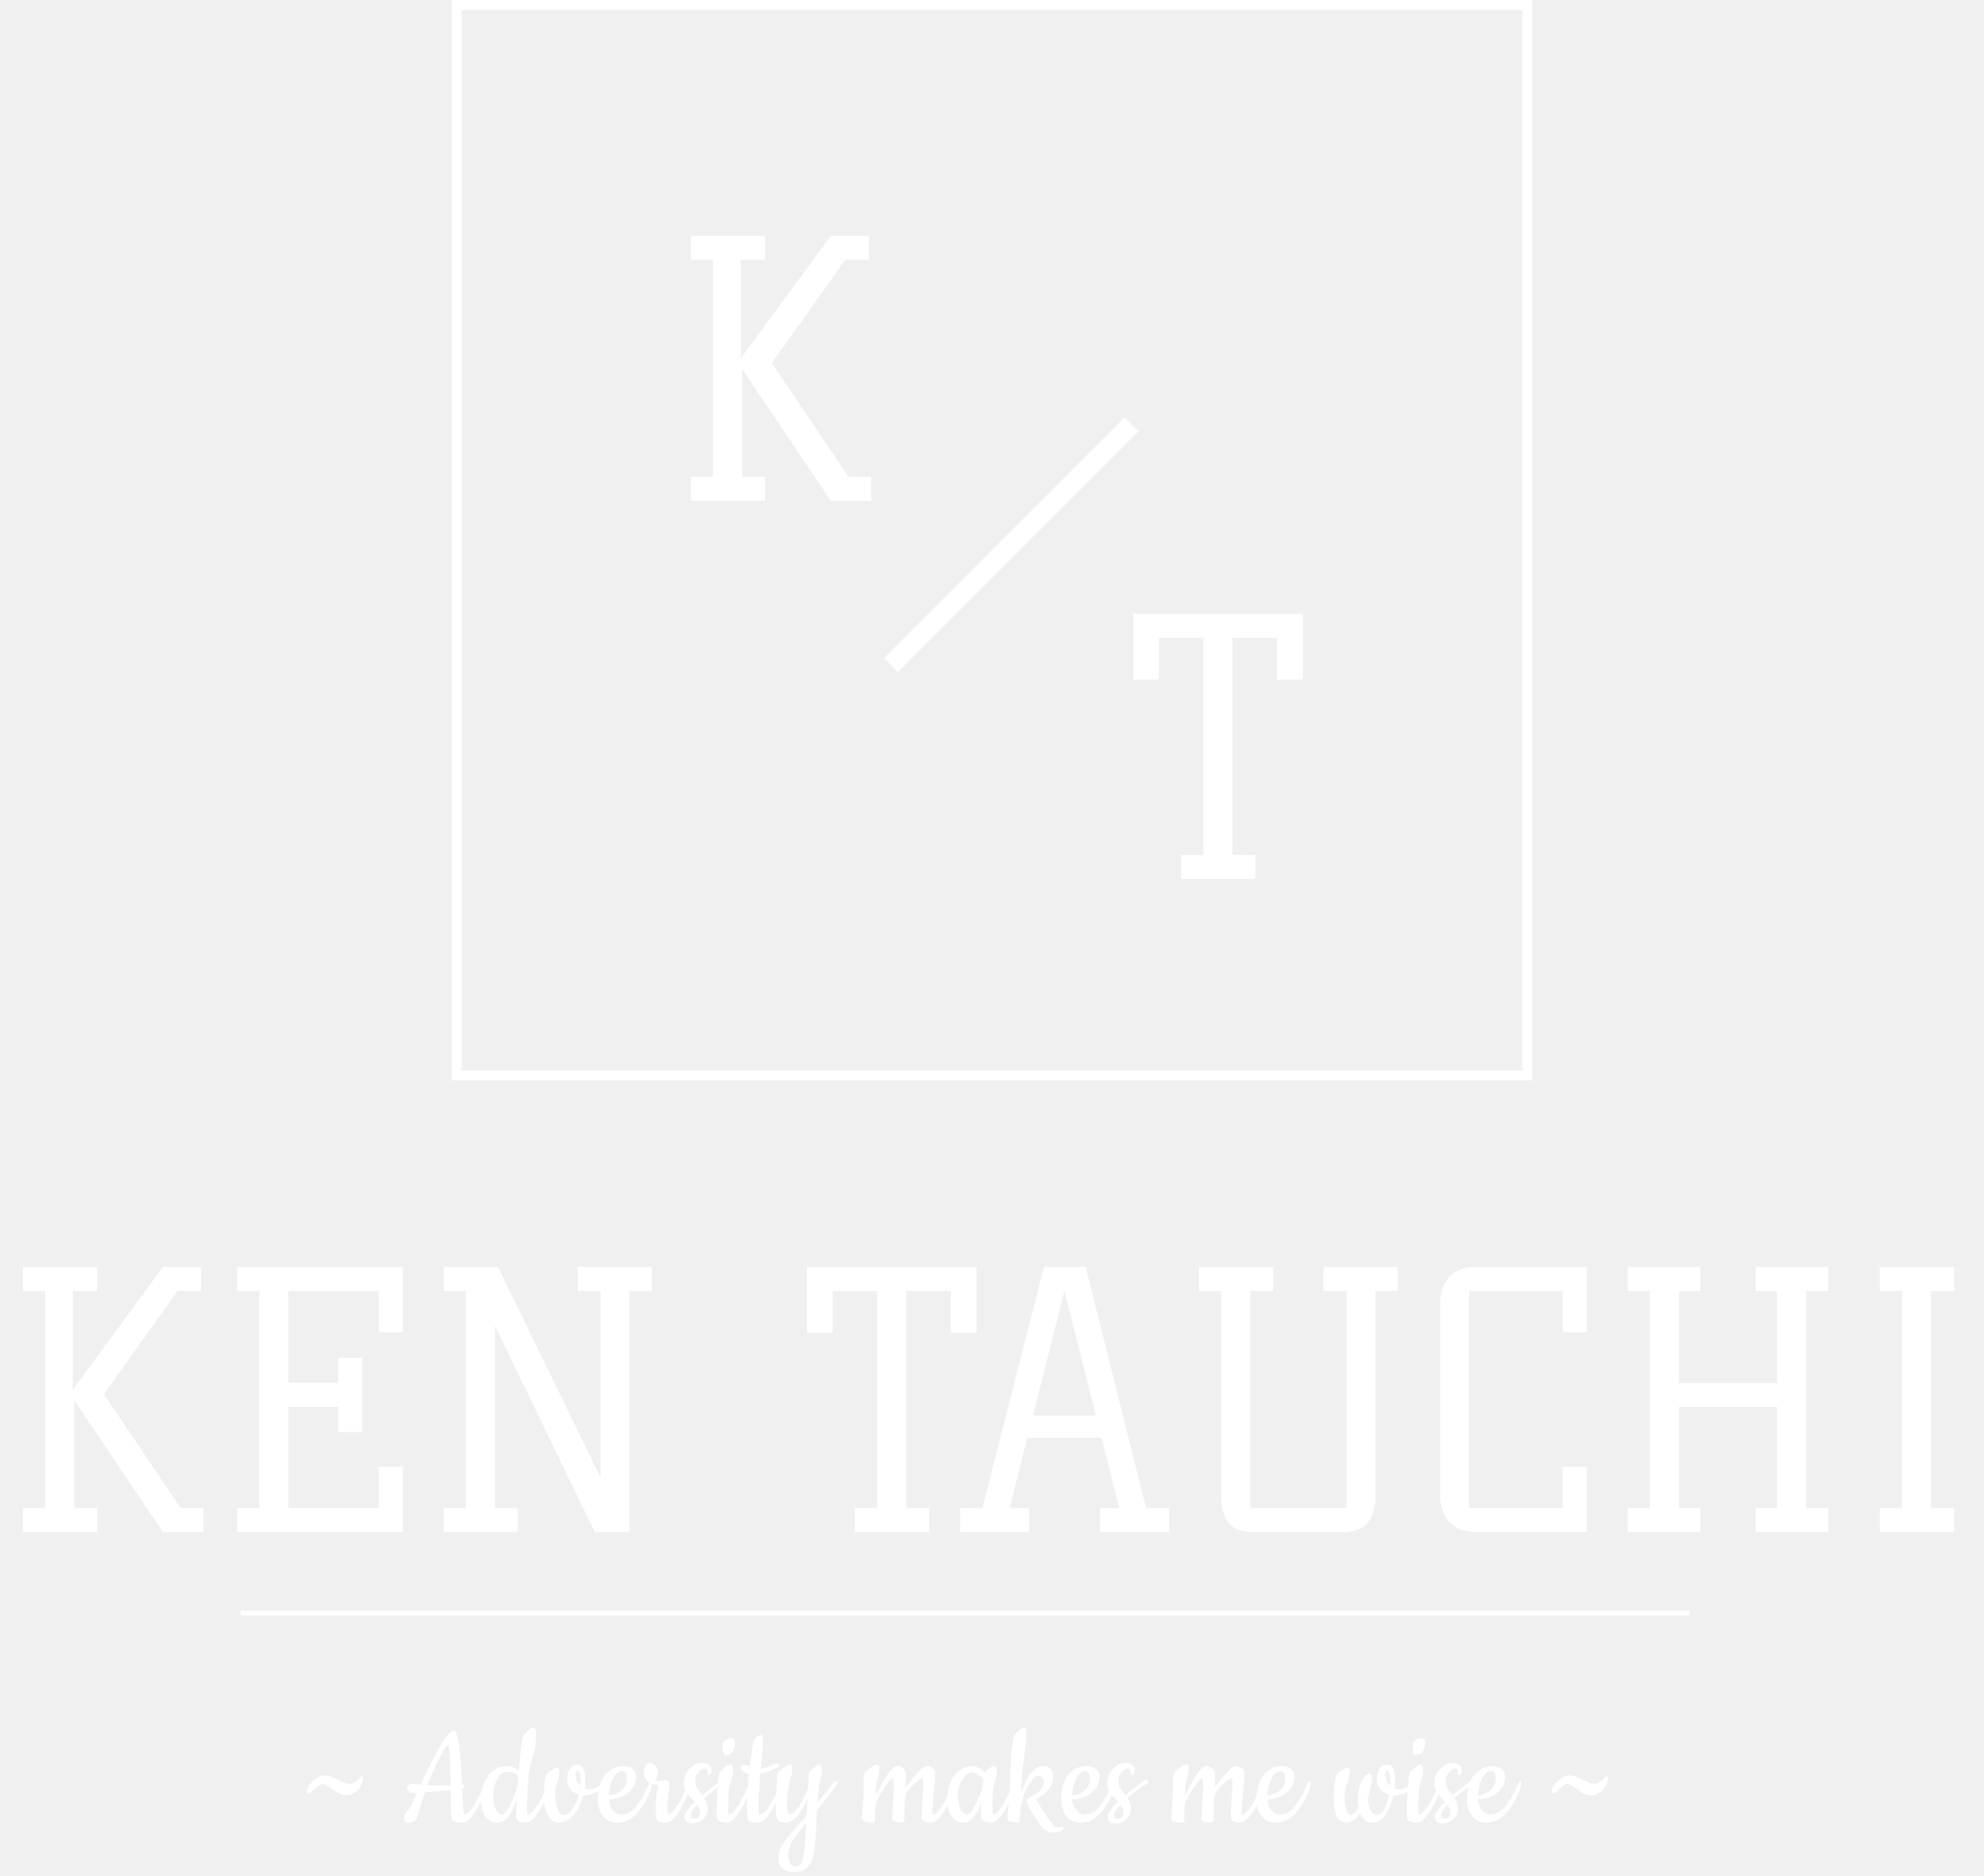
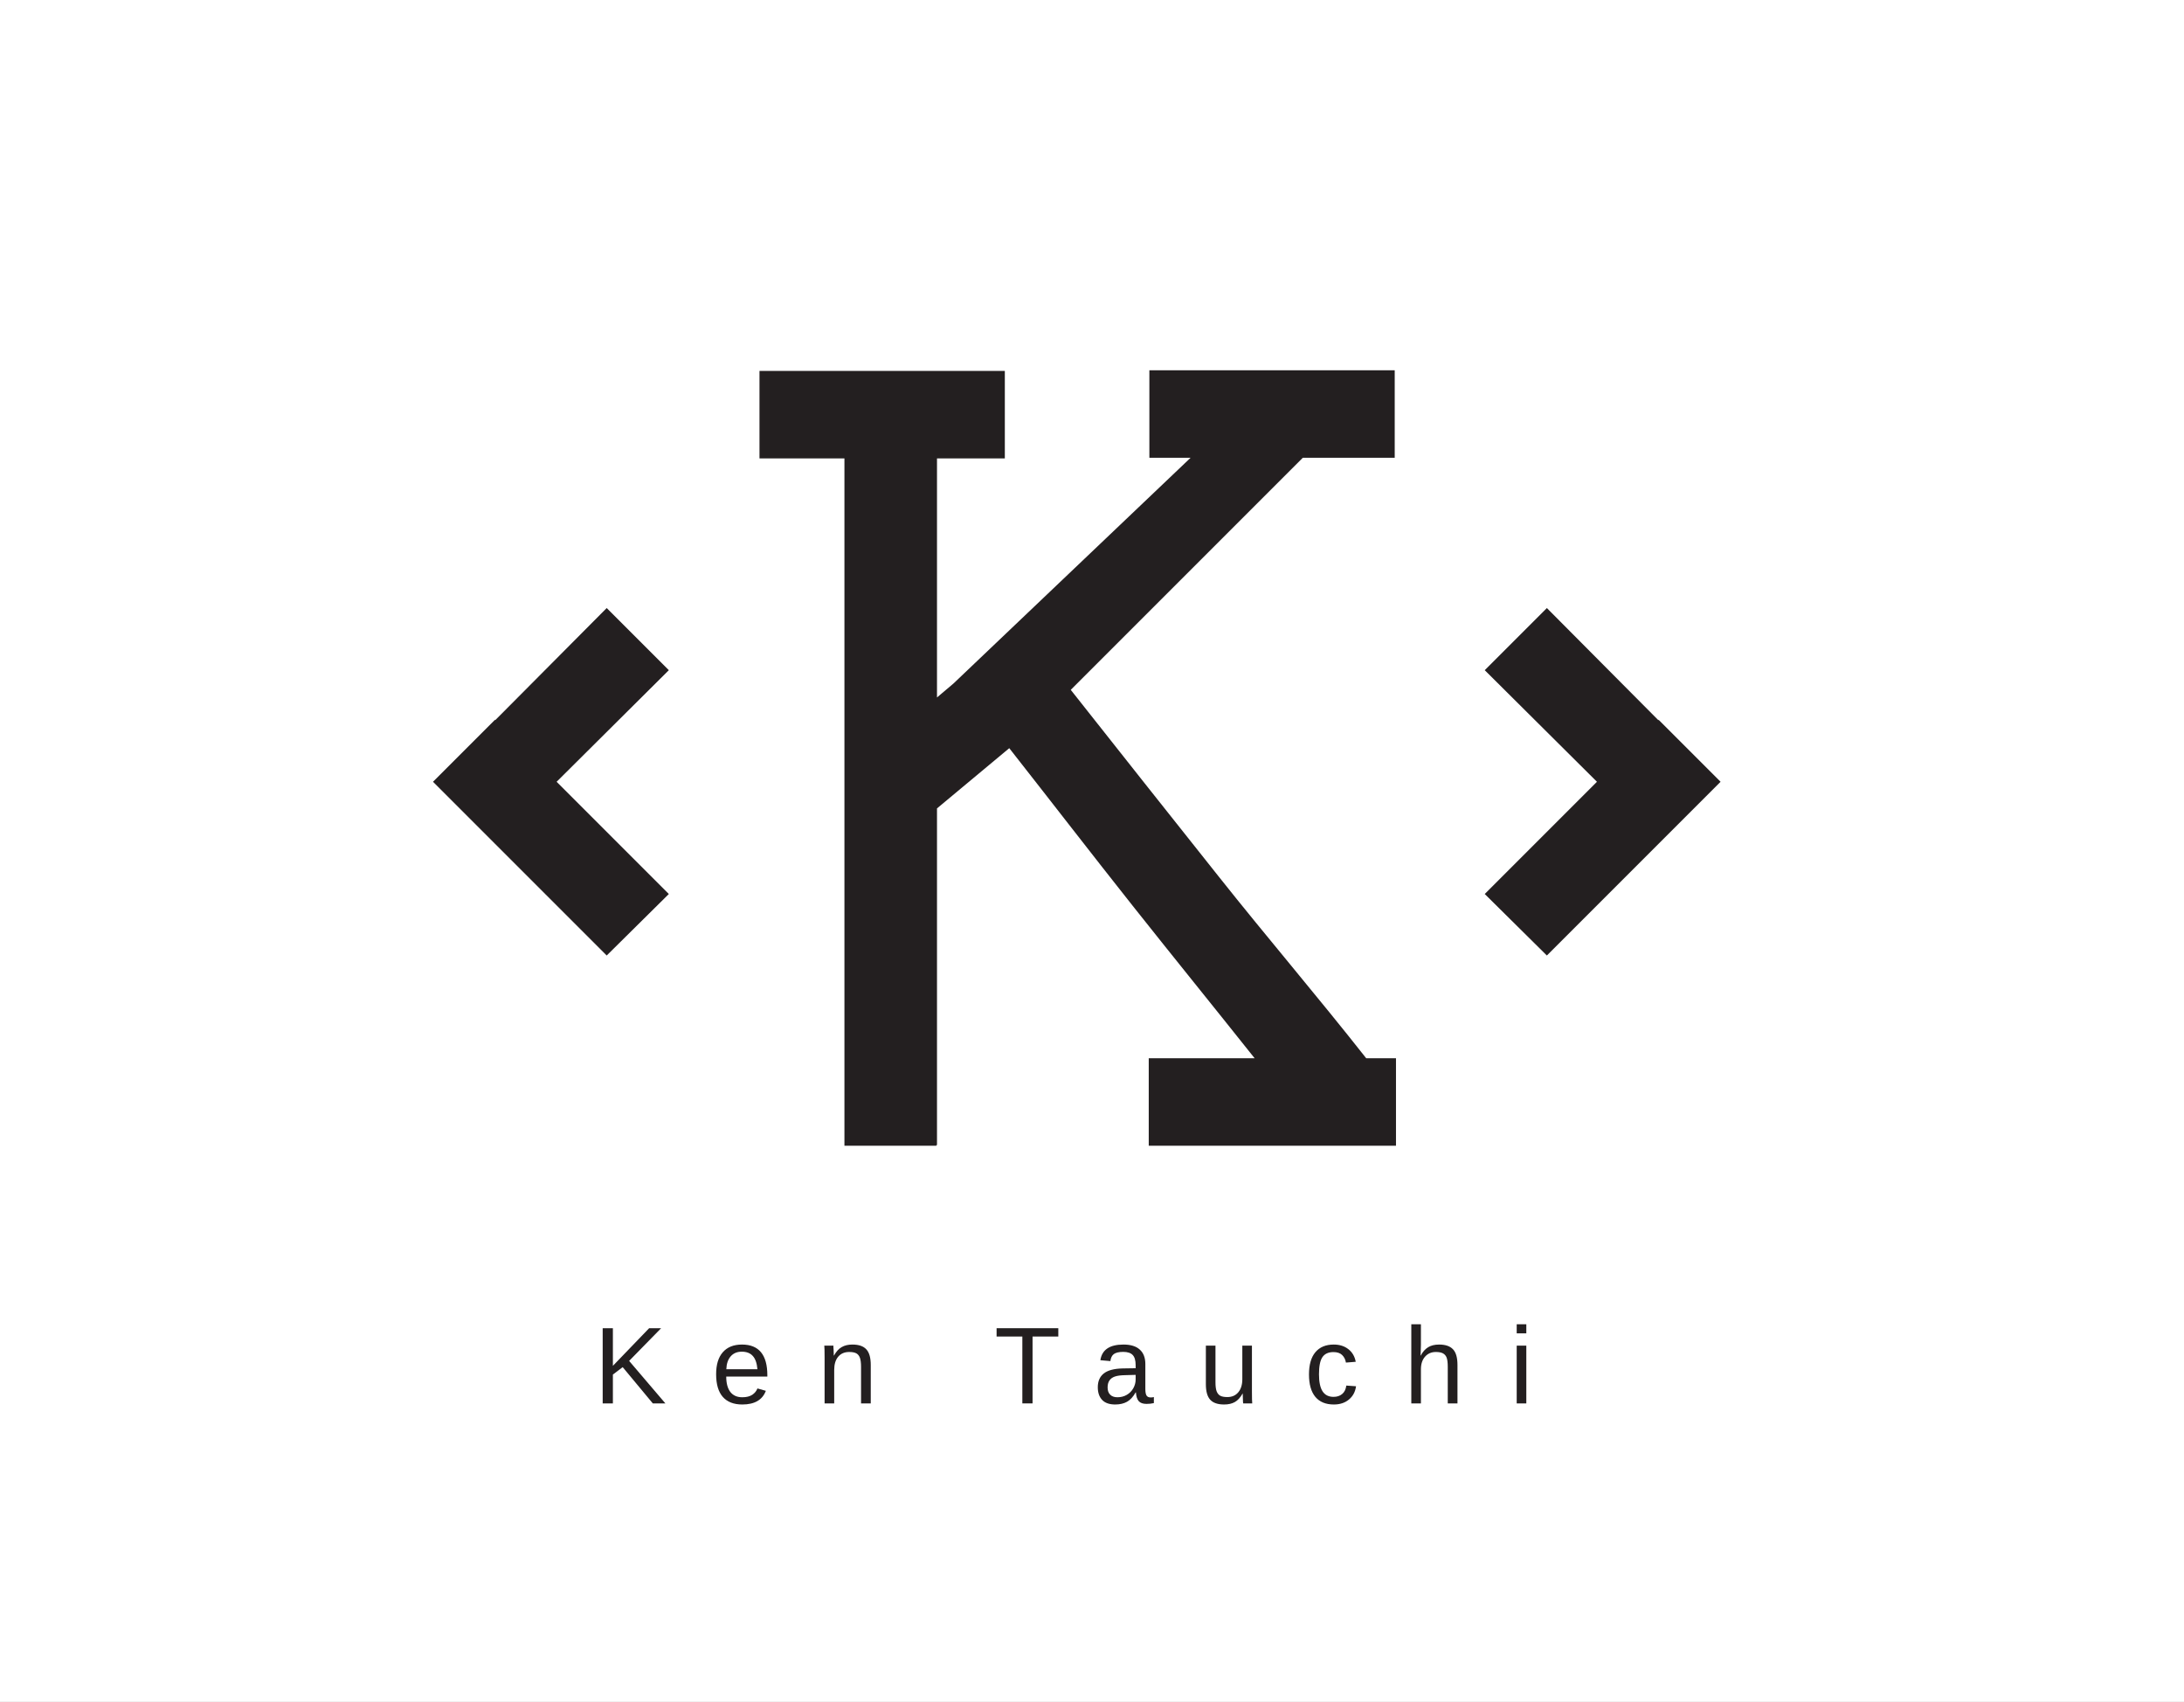
- <svg xmlns="http://www.w3.org/2000/svg" width="404" height="382" viewBox="0 0 404 382" fill="none">
-   <rect x="93" y="1" width="218" height="218" stroke="white" stroke-width="2" />
-   <path d="M177.4 97.104V102H169.192L151.12 75.144V97.104H155.8V102H140.68V97.104H145.216V52.896H140.68V48H155.8V52.896H150.832V72.984L169.192 48H176.968V52.896H172.144L157.168 73.92L172.792 97.104H177.4Z" fill="white" />
-   <path d="M240.52 174.104H245.056V129.896H235.984V138.392H230.8V125H265.288V138.392H260.032V129.896H250.96V174.104H255.64V179H240.52V174.104Z" fill="white" />
-   <line x1="230.414" y1="86.414" x2="181.414" y2="135.414" stroke="white" stroke-width="4" />
-   <path d="M41.4 307.104V312H33.192L15.12 285.144V307.104H19.8V312H4.68V307.104H9.216V262.896H4.68V258H19.8V262.896H14.832V282.984L33.192 258H40.968V262.896H36.144L21.168 283.92L36.792 307.104H41.4ZM73.762 276.504V291.624H68.866V286.512H58.714V307.104H77.146V298.68H82.042V312H48.274V307.104H52.81V262.896H48.274V258H82.042V271.32H77.146V262.896H58.714V281.616H68.866V276.504H73.762ZM132.729 262.896H128.193V312H121.137L100.761 269.952V307.104H105.441V312H90.321V307.104H94.857V262.896H90.321V258H101.409L122.289 300.912V262.896H117.609V258H132.729V262.896ZM174.083 307.104H178.619V262.896H169.547V271.392H164.363V258H198.851V271.392H193.595V262.896H184.523V307.104H189.203V312H174.083V307.104ZM223.159 288.24L216.751 262.896L210.343 288.24H223.159ZM238.063 307.104V312H224.023V307.104H227.911L224.311 292.776H209.191L205.591 307.104H209.551V312H195.511V307.104H200.047L212.575 258H221.071L233.383 307.104H238.063ZM255.1 312C250.828 312 248.692 309.624 248.692 304.872V262.896H244.156V258H259.276V262.896H254.596V307.104H274.18V262.896H269.5V258H284.62V262.896H280.084V304.512C280.084 309.504 277.924 312 273.604 312H255.1ZM318.218 298.68H323.114V312H301.01C296.978 312 294.53 310.416 293.666 307.248C293.378 306.336 293.234 305.352 293.234 304.296V265.776C293.234 262.272 294.458 259.92 296.906 258.72C297.818 258.24 298.946 258 300.29 258H323.114V271.32H318.218V262.896H299.138V307.104H318.218V298.68ZM367.782 262.896V307.104H372.318V312H357.486V307.104H361.878V286.512H341.862V307.104H346.254V312H331.422V307.104H335.958V262.896H331.422V258H346.254V262.896H341.862V281.688H361.878V262.896H357.486V258H372.318V262.896H367.782ZM393.216 307.104H397.896V312H382.776V307.104H387.312V262.896H382.776V258H397.896V262.896H393.216V307.104Z" fill="white" />
-   <line x1="49" y1="328.5" x2="344" y2="328.5" stroke="white" />
-   <path d="M62.504 364.856C62.504 364.131 62.92 363.395 63.752 362.648C64.605 361.901 65.384 361.528 66.088 361.528C66.792 361.528 67.688 361.816 68.776 362.392C69.885 362.968 70.664 363.256 71.112 363.256C71.56 363.256 71.955 363.128 72.296 362.872C72.659 362.616 72.936 362.371 73.128 362.136C73.341 361.88 73.533 361.752 73.704 361.752C73.875 361.752 73.96 361.827 73.96 361.976C73.96 362.893 73.597 363.725 72.872 364.472C72.147 365.219 71.368 365.592 70.536 365.592C69.704 365.592 68.797 365.208 67.816 364.44C66.835 363.672 66.12 363.288 65.672 363.288C65.224 363.288 64.701 363.619 64.104 364.28C63.507 364.92 63.08 365.24 62.824 365.24C62.611 365.24 62.504 365.112 62.504 364.856ZM94.609 369.528C94.993 369.528 95.505 369.091 96.145 368.216C96.785 367.32 97.415 366.179 98.034 364.792C98.674 363.384 99.058 362.68 99.186 362.68C99.335 362.68 99.409 362.765 99.409 362.936C99.409 363.533 99.1 364.483 98.481 365.784C96.796 369.368 95.367 371.16 94.194 371.16C93.212 371.16 92.508 370.989 92.082 370.648C91.889 370.456 91.793 368.429 91.793 364.568L86.546 364.952C86.14 366.061 85.778 367.171 85.457 368.28C85.138 369.389 84.924 370.072 84.817 370.328C84.583 370.883 84.017 371.16 83.121 371.16C82.524 371.16 82.225 370.904 82.225 370.392C82.225 369.88 82.631 369.133 83.442 368.152C83.591 367.96 84.082 366.925 84.913 365.048C84.615 365.069 84.327 365.08 84.049 365.08C83.303 365.08 82.93 364.76 82.93 364.12C82.93 363.544 83.228 363.256 83.826 363.256C83.868 363.256 84.476 363.309 85.65 363.416C85.969 362.669 86.311 361.933 86.674 361.208C89.468 355.363 91.388 352.44 92.433 352.44C93.223 352.44 93.767 356.099 94.066 363.416H94.353C94.503 363.416 94.578 363.523 94.578 363.736C94.578 363.949 94.418 364.131 94.097 364.28C94.225 367.779 94.396 369.528 94.609 369.528ZM87.025 363.576C89.522 363.576 91.111 363.565 91.793 363.544C91.772 363.203 91.751 362.605 91.73 361.752C91.708 360.899 91.687 360.163 91.665 359.544C91.644 358.904 91.623 358.243 91.602 357.56C91.516 356.088 91.388 355.352 91.218 355.352C90.983 355.352 90.503 356.045 89.778 357.432C89.052 358.819 88.487 359.992 88.082 360.952C87.527 362.339 87.175 363.213 87.025 363.576ZM107.089 371.16C106.363 371.16 105.798 371 105.393 370.68C105.222 370.509 105.137 370.061 105.137 369.336C105.137 368.611 105.169 367.661 105.233 366.488C104.657 368.024 104.07 369.187 103.473 369.976C102.875 370.765 102.118 371.16 101.201 371.16C100.305 371.16 99.537 370.765 98.897 369.976C98.278 369.187 97.969 367.928 97.969 366.2C97.969 364.472 98.449 362.947 99.409 361.624C100.39 360.301 101.67 359.64 103.249 359.64C104.017 359.64 104.817 359.939 105.649 360.536C105.99 356.376 106.299 354.029 106.577 353.496C106.705 353.261 107.003 352.92 107.473 352.472C107.963 352.024 108.369 351.8 108.689 351.8C109.009 351.8 109.169 352.301 109.169 353.304C109.169 354.477 109.062 355.491 108.849 356.344C108.273 358.541 107.91 359.939 107.761 360.536C107.462 362.84 107.313 365.549 107.313 368.664C107.313 369.24 107.377 369.528 107.505 369.528C107.889 369.507 108.401 369.059 109.041 368.184C109.681 367.309 110.31 366.179 110.929 364.792C111.569 363.384 111.953 362.68 112.081 362.68C112.23 362.68 112.305 362.765 112.305 362.936C112.305 363.533 111.995 364.483 111.377 365.784C109.691 369.368 108.262 371.16 107.089 371.16ZM103.057 360.792C102.481 360.792 101.905 361.251 101.329 362.168C100.753 363.085 100.465 364.152 100.465 365.368C100.465 366.563 100.614 367.544 100.913 368.312C101.233 369.08 101.627 369.464 102.097 369.464C103.057 369.464 104.155 367.544 105.393 363.704C105.499 362.531 105.553 361.837 105.553 361.624C104.934 361.069 104.102 360.792 103.057 360.792ZM114.562 369.592C115.331 369.592 116.003 369.197 116.579 368.408C117.155 367.597 117.581 366.616 117.859 365.464C117.091 365.229 116.504 364.824 116.099 364.248C115.693 363.651 115.491 362.968 115.491 362.2C115.491 361.432 115.683 360.76 116.067 360.184C116.472 359.608 117.048 359.32 117.795 359.32C118.243 359.32 118.584 359.608 118.819 360.184C119.053 360.739 119.171 361.368 119.171 362.072C119.171 362.776 119.117 363.48 119.01 364.184C119.331 364.312 119.672 364.376 120.035 364.376C120.867 364.376 121.667 363.992 122.435 363.224C122.819 362.84 123.075 362.648 123.203 362.648C123.352 362.648 123.427 362.755 123.427 362.968C123.427 363.181 123.288 363.437 123.011 363.736C121.88 364.995 120.451 365.624 118.723 365.624C118.317 367.181 117.688 368.493 116.835 369.56C115.981 370.627 114.936 371.16 113.699 371.16C112.973 371.16 112.376 370.851 111.907 370.232C111.117 369.229 110.723 367.757 110.723 365.816C110.723 365.155 110.776 364.301 110.883 363.256C110.989 362.211 111.107 361.571 111.235 361.336C111.384 361.101 111.725 360.813 112.259 360.472C112.813 360.131 113.197 359.96 113.411 359.96C113.731 359.96 113.891 360.152 113.891 360.536C113.891 361.624 113.613 362.808 113.059 364.088C113.059 365.603 113.176 366.904 113.411 367.992C113.667 369.059 114.051 369.592 114.562 369.592ZM117.475 360.536C117.304 360.536 117.219 360.888 117.219 361.592C117.219 362.296 117.539 362.968 118.179 363.608C118.221 363.352 118.243 363.096 118.243 362.84C118.243 361.304 117.987 360.536 117.475 360.536ZM125.654 371.16C124.459 371.16 123.51 370.712 122.806 369.816C122.102 368.899 121.75 367.864 121.75 366.712C121.75 364.387 122.241 362.627 123.222 361.432C124.203 360.237 125.473 359.64 127.03 359.64C127.755 359.64 128.353 359.843 128.822 360.248C129.291 360.632 129.526 361.165 129.526 361.848C129.526 363.128 128.982 364.205 127.894 365.08C126.827 365.933 125.515 366.381 123.958 366.424C124.043 367.256 124.321 367.981 124.79 368.6C125.281 369.197 125.846 369.496 126.486 369.496C127.126 369.496 127.702 369.347 128.214 369.048C128.726 368.749 129.195 368.323 129.622 367.768C130.518 366.595 131.286 365.261 131.926 363.768C132.097 363.384 132.225 363.107 132.31 362.936C132.417 362.765 132.523 362.68 132.63 362.68C132.758 362.68 132.822 362.765 132.822 362.936C132.822 364.003 132.171 365.603 130.87 367.736C129.462 370.019 127.723 371.16 125.654 371.16ZM123.958 365.656C125.217 365.443 126.134 365.037 126.71 364.44C127.307 363.843 127.606 363.064 127.606 362.104C127.606 361.144 127.297 360.664 126.678 360.664C125.931 360.664 125.302 361.187 124.79 362.232C124.278 363.256 124.001 364.397 123.958 365.656ZM133.909 362.648L135.669 362.456C135.84 362.456 135.989 362.552 136.117 362.744C136.245 362.936 136.309 363.139 136.309 363.352C136.309 363.565 136.234 364.291 136.085 365.528C135.957 366.765 135.893 367.747 135.893 368.472C135.893 369.176 135.957 369.528 136.085 369.528C136.448 369.507 136.949 369.059 137.589 368.184C138.229 367.288 138.858 366.147 139.477 364.76C140.117 363.373 140.501 362.68 140.629 362.68C140.778 362.68 140.853 362.765 140.853 362.936C140.853 363.533 140.544 364.483 139.925 365.784C138.24 369.368 136.821 371.16 135.669 371.16C134.837 371.16 134.208 370.989 133.781 370.648C133.632 370.499 133.557 369.571 133.557 367.864C133.557 366.157 133.738 364.696 134.101 363.48C132.864 363.48 132 363.085 131.509 362.296C131.253 361.891 131.125 361.432 131.125 360.92C131.125 360.408 131.232 359.96 131.445 359.576C131.658 359.192 131.957 359 132.341 359C132.746 359 133.109 359.213 133.429 359.64C133.77 360.045 133.941 360.504 133.941 361.016C133.941 361.528 133.792 362.04 133.493 362.552C133.578 362.616 133.717 362.648 133.909 362.648ZM144.017 361.208L144.081 360.728C144.081 360.344 143.857 360.152 143.409 360.152C142.983 360.152 142.567 360.44 142.161 361.016C141.756 361.571 141.553 362.029 141.553 362.392C141.553 362.755 141.575 363.043 141.617 363.256C141.66 363.469 141.703 363.651 141.745 363.8C141.809 363.928 141.905 364.088 142.033 364.28C142.161 364.472 142.257 364.611 142.321 364.696L142.673 365.144C142.823 365.357 142.929 365.496 142.993 365.56C144.103 364.643 145.425 363.619 146.961 362.488C147.047 362.424 147.143 362.392 147.249 362.392C147.463 362.392 147.569 362.509 147.569 362.744C147.569 362.979 147.473 363.16 147.281 363.288C145.916 364.163 144.625 365.112 143.409 366.136C143.879 366.819 144.113 367.565 144.113 368.376C144.113 369.187 143.804 369.88 143.185 370.456C142.567 371.032 141.777 371.32 140.817 371.32C139.857 371.32 139.377 370.861 139.377 369.944C139.377 369.283 140.081 368.269 141.489 366.904C141.383 366.776 141.191 366.573 140.913 366.296C140.636 365.997 140.423 365.763 140.273 365.592C140.145 365.421 139.985 365.197 139.793 364.92C139.452 364.387 139.281 363.811 139.281 363.192C139.281 361.933 139.687 360.92 140.497 360.152C141.308 359.363 142.172 358.968 143.089 358.968C143.665 358.968 144.113 359.128 144.433 359.448C144.753 359.747 144.913 360.056 144.913 360.376C144.913 361.101 144.743 361.464 144.401 361.464C144.145 361.464 144.017 361.379 144.017 361.208ZM141.969 367.512C141.116 368.365 140.689 369.059 140.689 369.592C140.689 370.104 140.956 370.36 141.489 370.36C141.809 370.36 142.076 370.232 142.289 369.976C142.759 369.336 142.652 368.515 141.969 367.512ZM147.122 355.352C147.122 354.968 147.324 354.637 147.73 354.36C148.135 354.083 148.498 353.944 148.818 353.944C149.394 353.944 149.682 354.275 149.682 354.936C149.682 355.597 149.511 356.173 149.17 356.664C148.828 357.133 148.348 357.368 147.73 357.368C147.324 357.368 147.122 356.696 147.122 355.352ZM148.049 371.16C147.218 371.16 146.588 370.989 146.162 370.648C146.012 370.499 145.938 369.965 145.938 369.048C145.938 368.131 146.002 366.605 146.13 364.472C146.279 362.317 146.407 361.155 146.514 360.984C146.62 360.813 146.951 360.493 147.506 360.024C148.06 359.555 148.487 359.32 148.786 359.32C149.106 359.32 149.266 359.725 149.266 360.536C149.266 360.749 149.202 361.165 149.074 361.784C148.967 362.403 148.839 362.851 148.69 363.128C148.412 363.832 148.274 365.677 148.274 368.664C148.274 369.24 148.338 369.528 148.466 369.528C148.828 369.507 149.33 369.059 149.97 368.184C150.61 367.288 151.239 366.147 151.858 364.76C152.498 363.373 152.882 362.68 153.01 362.68C153.159 362.68 153.234 362.765 153.234 362.936C153.234 363.533 152.924 364.483 152.306 365.784C150.62 369.368 149.202 371.16 148.049 371.16ZM158.699 365.784C157.014 369.368 155.585 371.16 154.411 371.16C153.259 371.16 152.577 371.021 152.363 370.744C152.171 370.467 152.075 369.549 152.075 367.992C152.075 366.435 152.225 364.184 152.523 361.24C151.457 361.027 150.891 360.589 150.827 359.928C150.827 359.587 151.051 359.416 151.499 359.416C151.947 359.416 152.342 359.501 152.683 359.672C152.875 358.136 153.099 356.579 153.355 355C153.419 354.595 153.622 354.211 153.963 353.848C154.305 353.485 154.635 353.304 154.955 353.304C155.233 353.304 155.371 353.741 155.371 354.616C155.371 355.021 155.222 356.888 154.923 360.216C155.499 360.109 156.129 359.896 156.811 359.576C157.515 359.256 157.931 359.096 158.059 359.096C158.443 359.096 158.635 359.213 158.635 359.448C158.657 359.661 158.262 359.96 157.451 360.344C156.641 360.707 155.766 360.984 154.827 361.176C154.571 364.291 154.443 366.648 154.443 368.248C154.443 369.101 154.571 369.528 154.827 369.528C155.211 369.507 155.723 369.059 156.363 368.184C157.003 367.309 157.633 366.179 158.251 364.792C158.891 363.384 159.275 362.68 159.403 362.68C159.553 362.68 159.627 362.765 159.627 362.936C159.627 363.533 159.318 364.483 158.699 365.784ZM157.969 368.216L158.161 364.632C158.161 362.349 158.267 361.101 158.481 360.888C158.694 360.675 159.067 360.365 159.601 359.96C160.155 359.533 160.55 359.32 160.785 359.32C161.041 359.32 161.201 359.363 161.265 359.448C161.329 359.533 161.361 359.704 161.361 359.96C161.361 360.877 161.158 361.805 160.753 362.744C160.433 364.707 160.273 366.317 160.273 367.576C160.273 368.835 160.422 369.464 160.721 369.464C161.233 369.464 161.819 369.016 162.481 368.12C163.163 367.203 163.857 365.859 164.561 364.088C164.582 363.619 164.603 363.128 164.625 362.616C164.646 362.083 164.667 361.699 164.689 361.464C164.71 361.208 164.721 361.027 164.721 360.92C164.742 360.813 165.041 360.525 165.617 360.056C166.193 359.565 166.63 359.32 166.929 359.32C167.249 359.32 167.409 359.725 167.409 360.536C167.409 360.749 167.345 361.165 167.217 361.784C167.11 362.403 166.982 362.851 166.833 363.128C166.662 364.643 166.545 365.965 166.481 367.096C168.571 364.451 169.681 363.053 169.809 362.904C169.958 362.755 170.086 362.68 170.193 362.68C170.406 362.68 170.513 362.787 170.513 363C170.513 363.128 170.47 363.267 170.385 363.416C169.702 364.419 168.358 366.179 166.353 368.696C166.225 371.235 166.139 372.963 166.097 373.88C165.99 376.589 165.606 378.488 164.945 379.576C164.305 380.685 163.153 381.24 161.489 381.24C160.763 381.24 160.081 381.016 159.441 380.568C158.822 380.141 158.513 379.384 158.513 378.296C158.513 377.229 158.918 376.131 159.729 375C160.561 373.869 162.065 372.131 164.241 369.784L164.433 366.296C163.707 367.896 162.993 369.112 162.289 369.944C161.585 370.755 160.806 371.16 159.953 371.16C159.099 371.16 158.555 370.947 158.321 370.52C158.086 370.093 157.969 369.325 157.969 368.216ZM164.145 371.288C161.713 373.912 160.497 376.013 160.497 377.592C160.497 378.317 160.625 378.915 160.881 379.384C161.137 379.853 161.489 380.088 161.937 380.088C162.619 380.088 163.099 379.715 163.377 378.968C163.654 378.221 163.857 376.707 163.985 374.424L164.145 371.288ZM178.187 369.272L178.219 370.264C178.219 370.861 178.049 371.16 177.707 371.16C177.195 371.16 176.705 371.096 176.235 370.968C175.766 370.819 175.531 370.627 175.531 370.392C175.531 370.136 175.585 369.293 175.691 367.864C175.819 366.413 175.883 365.325 175.883 364.6V362.712C175.883 361.688 175.99 361.069 176.203 360.856C176.417 360.643 176.79 360.333 177.323 359.928C177.878 359.523 178.273 359.32 178.507 359.32C178.763 359.32 178.923 359.363 178.987 359.448C179.051 359.533 179.083 359.693 179.083 359.928C179.083 361.059 178.87 362.125 178.443 363.128C178.337 364.344 178.283 365.187 178.283 365.656C179.414 363.544 180.203 362.157 180.651 361.496C181.441 360.259 182.155 359.64 182.795 359.64C183.201 359.64 183.574 359.8 183.915 360.12C184.278 360.44 184.459 360.835 184.459 361.304C184.459 361.773 184.449 362.221 184.427 362.648C184.427 363.053 184.417 363.373 184.395 363.608C184.374 363.843 184.363 363.992 184.363 364.056C184.449 363.885 184.811 363.405 185.451 362.616C186.091 361.827 186.518 361.315 186.731 361.08C186.966 360.845 187.211 360.611 187.467 360.376C187.958 359.885 188.395 359.64 188.779 359.64C189.185 359.64 189.558 359.789 189.899 360.088C190.262 360.387 190.443 360.76 190.443 361.208C190.443 362.147 190.337 363.533 190.123 365.368C189.931 367.181 189.835 368.333 189.835 368.824C189.835 369.293 189.899 369.528 190.027 369.528C190.39 369.507 190.891 369.059 191.531 368.184C192.171 367.288 192.801 366.147 193.419 364.76C194.059 363.373 194.443 362.68 194.571 362.68C194.721 362.68 194.795 362.765 194.795 362.936C194.795 363.533 194.486 364.483 193.867 365.784C192.182 369.368 190.763 371.16 189.611 371.16C188.886 371.16 188.31 370.989 187.883 370.648C187.734 370.499 187.659 370.115 187.659 369.496C187.659 368.856 187.713 367.832 187.819 366.424C187.947 364.995 188.011 363.928 188.011 363.224C188.011 362.52 187.894 362.168 187.659 362.168C187.382 362.168 186.774 362.637 185.835 363.576C184.918 364.515 184.427 365.176 184.363 365.56C184.235 366.285 184.171 367.853 184.171 370.264C184.171 370.861 184.011 371.16 183.691 371.16C183.201 371.16 182.731 371.096 182.283 370.968C181.857 370.819 181.643 370.627 181.643 370.392C181.643 370.136 181.707 369.08 181.835 367.224C181.963 365.368 182.027 364.067 182.027 363.32C182.027 362.552 181.899 362.168 181.643 362.168C181.409 362.168 180.822 362.904 179.883 364.376C178.945 365.827 178.422 366.84 178.315 367.416C178.23 367.992 178.187 368.611 178.187 369.272ZM201.867 371.16C201.035 371.16 200.406 370.989 199.979 370.648C199.83 370.499 199.755 370.125 199.755 369.528C199.755 368.909 199.776 368.088 199.819 367.064C199.264 368.451 198.71 369.485 198.155 370.168C197.622 370.829 196.928 371.16 196.075 371.16C195.222 371.16 194.475 370.765 193.835 369.976C193.195 369.165 192.875 367.907 192.875 366.2C192.875 364.472 193.355 362.947 194.315 361.624C195.296 360.301 196.576 359.64 198.155 359.64C198.838 359.64 199.606 360.088 200.459 360.984C200.63 360.749 200.928 360.472 201.355 360.152C201.803 359.811 202.176 359.64 202.475 359.64C202.795 359.64 202.955 360.045 202.955 360.856C202.955 361.069 202.891 361.485 202.763 362.104C202.656 362.723 202.528 363.171 202.379 363.448C202.187 363.939 202.091 365.677 202.091 368.664C202.091 369.24 202.155 369.528 202.283 369.528C202.646 369.507 203.147 369.059 203.787 368.184C204.427 367.288 205.056 366.147 205.675 364.76C206.315 363.373 206.699 362.68 206.827 362.68C206.976 362.68 207.051 362.765 207.051 362.936C207.051 363.533 206.742 364.483 206.123 365.784C204.438 369.368 203.019 371.16 201.867 371.16ZM197.963 360.92C197.366 360.92 196.726 361.368 196.043 362.264C195.382 363.139 195.051 364.173 195.051 365.368C195.051 366.563 195.222 367.544 195.563 368.312C195.926 369.08 196.395 369.464 196.971 369.464C197.675 369.464 198.71 367.704 200.075 364.184C200.096 364.013 200.118 363.725 200.139 363.32C200.182 362.893 200.214 362.573 200.235 362.36C200.043 362.019 199.702 361.699 199.211 361.4C198.742 361.08 198.326 360.92 197.963 360.92ZM215.429 372.12L216.293 372.024C216.464 372.024 216.549 372.109 216.549 372.28C216.549 372.579 216.346 372.803 215.941 372.952C215.536 373.101 215.077 373.176 214.565 373.176C213.605 373.176 212.794 372.792 212.133 372.024C211.493 371.256 210.597 369.837 209.445 367.768C209.168 367.32 209.029 366.979 209.029 366.744C209.029 366.424 209.477 366.051 210.373 365.624C211.824 364.877 212.549 363.939 212.549 362.808C212.549 362.488 212.432 362.221 212.197 362.008C211.984 361.773 211.696 361.656 211.333 361.656C210.821 361.656 210.213 362.264 209.509 363.48C208.805 364.675 208.325 365.805 208.069 366.872C207.834 367.917 207.717 369.048 207.717 370.264C207.717 370.861 207.546 371.16 207.205 371.16C206.714 371.16 206.245 371.096 205.797 370.968C205.349 370.819 205.125 370.637 205.125 370.424C205.125 370.189 205.21 369.176 205.381 367.384C205.552 365.571 205.648 364.269 205.669 363.48C205.754 359.128 206.01 355.8 206.437 353.496C206.501 353.304 206.789 352.973 207.301 352.504C207.834 352.035 208.261 351.8 208.581 351.8C208.901 351.8 209.05 352.205 209.029 353.016C209.029 353.805 208.858 355.512 208.517 358.136C208.176 360.76 207.962 363.16 207.877 365.336C208.261 363.971 208.869 362.68 209.701 361.464C210.554 360.248 211.408 359.64 212.261 359.64C213.712 359.64 214.437 360.344 214.437 361.752C214.437 362.691 214.16 363.544 213.605 364.312C213.05 365.059 212.304 365.667 211.365 366.136C211.173 366.221 211.077 366.317 211.077 366.424C211.077 366.531 211.109 366.637 211.173 366.744C212.517 369.112 213.658 370.776 214.597 371.736C214.853 371.992 215.13 372.12 215.429 372.12ZM219.998 371.16C218.803 371.16 217.854 370.712 217.15 369.816C216.446 368.899 216.094 367.864 216.094 366.712C216.094 364.387 216.584 362.627 217.566 361.432C218.547 360.237 219.816 359.64 221.374 359.64C222.099 359.64 222.696 359.843 223.166 360.248C223.635 360.632 223.87 361.165 223.87 361.848C223.87 363.128 223.326 364.205 222.238 365.08C221.171 365.933 219.859 366.381 218.302 366.424C218.387 367.256 218.664 367.981 219.134 368.6C219.624 369.197 220.19 369.496 220.83 369.496C221.47 369.496 222.046 369.347 222.558 369.048C223.07 368.749 223.539 368.323 223.966 367.768C224.862 366.595 225.63 365.261 226.27 363.768C226.44 363.384 226.568 363.107 226.654 362.936C226.76 362.765 226.867 362.68 226.974 362.68C227.102 362.68 227.166 362.765 227.166 362.936C227.166 364.003 226.515 365.603 225.214 367.736C223.806 370.019 222.067 371.16 219.998 371.16ZM218.302 365.656C219.56 365.443 220.478 365.037 221.054 364.44C221.651 363.843 221.95 363.064 221.95 362.104C221.95 361.144 221.64 360.664 221.022 360.664C220.275 360.664 219.646 361.187 219.134 362.232C218.622 363.256 218.344 364.397 218.302 365.656ZM230.205 361.208L230.269 360.728C230.269 360.344 230.045 360.152 229.597 360.152C229.17 360.152 228.754 360.44 228.349 361.016C227.943 361.571 227.741 362.029 227.741 362.392C227.741 362.755 227.762 363.043 227.805 363.256C227.847 363.469 227.89 363.651 227.933 363.8C227.997 363.928 228.093 364.088 228.221 364.28C228.349 364.472 228.445 364.611 228.509 364.696L228.861 365.144C229.01 365.357 229.117 365.496 229.181 365.56C230.29 364.643 231.613 363.619 233.149 362.488C233.234 362.424 233.33 362.392 233.437 362.392C233.65 362.392 233.757 362.509 233.757 362.744C233.757 362.979 233.661 363.16 233.469 363.288C232.103 364.163 230.813 365.112 229.597 366.136C230.066 366.819 230.301 367.565 230.301 368.376C230.301 369.187 229.991 369.88 229.373 370.456C228.754 371.032 227.965 371.32 227.005 371.32C226.045 371.32 225.565 370.861 225.565 369.944C225.565 369.283 226.269 368.269 227.677 366.904C227.57 366.776 227.378 366.573 227.101 366.296C226.823 365.997 226.61 365.763 226.461 365.592C226.333 365.421 226.173 365.197 225.981 364.92C225.639 364.387 225.469 363.811 225.469 363.192C225.469 361.933 225.874 360.92 226.685 360.152C227.495 359.363 228.359 358.968 229.277 358.968C229.853 358.968 230.301 359.128 230.621 359.448C230.941 359.747 231.101 360.056 231.101 360.376C231.101 361.101 230.93 361.464 230.589 361.464C230.333 361.464 230.205 361.379 230.205 361.208ZM228.157 367.512C227.303 368.365 226.877 369.059 226.877 369.592C226.877 370.104 227.143 370.36 227.677 370.36C227.997 370.36 228.263 370.232 228.477 369.976C228.946 369.336 228.839 368.515 228.157 367.512ZM241.156 369.272L241.188 370.264C241.188 370.861 241.017 371.16 240.676 371.16C240.164 371.16 239.673 371.096 239.204 370.968C238.735 370.819 238.5 370.627 238.5 370.392C238.5 370.136 238.553 369.293 238.66 367.864C238.788 366.413 238.852 365.325 238.852 364.6V362.712C238.852 361.688 238.959 361.069 239.172 360.856C239.385 360.643 239.759 360.333 240.292 359.928C240.847 359.523 241.241 359.32 241.476 359.32C241.732 359.32 241.892 359.363 241.956 359.448C242.02 359.533 242.052 359.693 242.052 359.928C242.052 361.059 241.839 362.125 241.412 363.128C241.305 364.344 241.252 365.187 241.252 365.656C242.383 363.544 243.172 362.157 243.62 361.496C244.409 360.259 245.124 359.64 245.764 359.64C246.169 359.64 246.543 359.8 246.884 360.12C247.247 360.44 247.428 360.835 247.428 361.304C247.428 361.773 247.417 362.221 247.396 362.648C247.396 363.053 247.385 363.373 247.364 363.608C247.343 363.843 247.332 363.992 247.332 364.056C247.417 363.885 247.78 363.405 248.42 362.616C249.06 361.827 249.487 361.315 249.7 361.08C249.935 360.845 250.18 360.611 250.436 360.376C250.927 359.885 251.364 359.64 251.748 359.64C252.153 359.64 252.527 359.789 252.868 360.088C253.231 360.387 253.412 360.76 253.412 361.208C253.412 362.147 253.305 363.533 253.092 365.368C252.9 367.181 252.804 368.333 252.804 368.824C252.804 369.293 252.868 369.528 252.996 369.528C253.359 369.507 253.86 369.059 254.5 368.184C255.14 367.288 255.769 366.147 256.388 364.76C257.028 363.373 257.412 362.68 257.54 362.68C257.689 362.68 257.764 362.765 257.764 362.936C257.764 363.533 257.455 364.483 256.836 365.784C255.151 369.368 253.732 371.16 252.58 371.16C251.855 371.16 251.279 370.989 250.852 370.648C250.703 370.499 250.628 370.115 250.628 369.496C250.628 368.856 250.681 367.832 250.788 366.424C250.916 364.995 250.98 363.928 250.98 363.224C250.98 362.52 250.863 362.168 250.628 362.168C250.351 362.168 249.743 362.637 248.804 363.576C247.887 364.515 247.396 365.176 247.332 365.56C247.204 366.285 247.14 367.853 247.14 370.264C247.14 370.861 246.98 371.16 246.66 371.16C246.169 371.16 245.7 371.096 245.252 370.968C244.825 370.819 244.612 370.627 244.612 370.392C244.612 370.136 244.676 369.08 244.804 367.224C244.932 365.368 244.996 364.067 244.996 363.32C244.996 362.552 244.868 362.168 244.612 362.168C244.377 362.168 243.791 362.904 242.852 364.376C241.913 365.827 241.391 366.84 241.284 367.416C241.199 367.992 241.156 368.611 241.156 369.272ZM259.748 371.16C258.553 371.16 257.604 370.712 256.9 369.816C256.196 368.899 255.844 367.864 255.844 366.712C255.844 364.387 256.334 362.627 257.316 361.432C258.297 360.237 259.566 359.64 261.124 359.64C261.849 359.64 262.446 359.843 262.916 360.248C263.385 360.632 263.62 361.165 263.62 361.848C263.62 363.128 263.076 364.205 261.988 365.08C260.921 365.933 259.609 366.381 258.052 366.424C258.137 367.256 258.414 367.981 258.884 368.6C259.374 369.197 259.94 369.496 260.58 369.496C261.22 369.496 261.796 369.347 262.308 369.048C262.82 368.749 263.289 368.323 263.716 367.768C264.612 366.595 265.38 365.261 266.02 363.768C266.19 363.384 266.318 363.107 266.404 362.936C266.51 362.765 266.617 362.68 266.724 362.68C266.852 362.68 266.916 362.765 266.916 362.936C266.916 364.003 266.265 365.603 264.964 367.736C263.556 370.019 261.817 371.16 259.748 371.16ZM258.052 365.656C259.31 365.443 260.228 365.037 260.804 364.44C261.401 363.843 261.7 363.064 261.7 362.104C261.7 361.144 261.39 360.664 260.772 360.664C260.025 360.664 259.396 361.187 258.884 362.232C258.372 363.256 258.094 364.397 258.052 365.656ZM284.906 364.376C285.802 364.376 286.634 363.992 287.402 363.224C287.786 362.84 288.042 362.648 288.17 362.648C288.319 362.648 288.394 362.755 288.394 362.968C288.394 363.181 288.255 363.437 287.978 363.736C286.847 364.995 285.428 365.624 283.722 365.624C283.38 367.203 282.847 368.525 282.122 369.592C281.396 370.637 280.479 371.16 279.37 371.16C278.26 371.16 277.46 370.509 276.97 369.208C276.095 370.509 275.188 371.16 274.25 371.16C272.479 371.16 271.594 369.453 271.594 366.04C271.594 363.672 271.828 362.061 272.298 361.208C272.383 361.059 272.703 360.813 273.258 360.472C273.812 360.131 274.196 359.96 274.41 359.96C274.73 359.96 274.89 360.152 274.89 360.536C274.847 361.539 274.548 362.723 273.994 364.088C273.866 364.344 273.802 364.963 273.802 365.944C273.802 366.904 273.908 367.757 274.122 368.504C274.356 369.229 274.687 369.592 275.114 369.592C275.54 369.592 276.063 369.08 276.682 368.056C276.575 367.523 276.522 366.957 276.522 366.36C276.522 365.741 276.586 365.091 276.714 364.408C276.842 363.704 277.098 363 277.482 362.296C277.866 361.592 278.324 361.24 278.858 361.24C279.028 361.24 279.146 361.293 279.21 361.4C279.295 361.507 279.338 361.763 279.338 362.168C279.338 363.256 279.05 364.611 278.474 366.232C278.559 367.171 278.772 367.971 279.114 368.632C279.476 369.272 279.871 369.592 280.298 369.592C280.916 369.592 281.439 369.197 281.866 368.408C282.292 367.597 282.623 366.616 282.858 365.464C282.068 365.251 281.46 364.845 281.034 364.248C280.607 363.651 280.394 362.968 280.394 362.2C280.394 361.411 280.575 360.739 280.938 360.184C281.322 359.608 281.876 359.32 282.602 359.32C283.583 359.32 284.074 360.376 284.074 362.488C284.074 363.043 284.042 363.619 283.978 364.216C284.298 364.323 284.607 364.376 284.906 364.376ZM282.378 360.536C282.186 360.536 282.09 360.899 282.09 361.624C282.09 362.349 282.42 363.021 283.082 363.64C283.103 363.533 283.114 363.373 283.114 363.16C283.114 361.411 282.868 360.536 282.378 360.536ZM287.653 355.352C287.653 354.968 287.855 354.637 288.261 354.36C288.666 354.083 289.029 353.944 289.349 353.944C289.925 353.944 290.213 354.275 290.213 354.936C290.213 355.597 290.042 356.173 289.701 356.664C289.359 357.133 288.879 357.368 288.261 357.368C287.855 357.368 287.653 356.696 287.653 355.352ZM288.581 371.16C287.749 371.16 287.119 370.989 286.693 370.648C286.543 370.499 286.469 369.965 286.469 369.048C286.469 368.131 286.533 366.605 286.661 364.472C286.81 362.317 286.938 361.155 287.045 360.984C287.151 360.813 287.482 360.493 288.037 360.024C288.591 359.555 289.018 359.32 289.317 359.32C289.637 359.32 289.797 359.725 289.797 360.536C289.797 360.749 289.733 361.165 289.605 361.784C289.498 362.403 289.37 362.851 289.221 363.128C288.943 363.832 288.805 365.677 288.805 368.664C288.805 369.24 288.869 369.528 288.997 369.528C289.359 369.507 289.861 369.059 290.501 368.184C291.141 367.288 291.77 366.147 292.389 364.76C293.029 363.373 293.413 362.68 293.541 362.68C293.69 362.68 293.765 362.765 293.765 362.936C293.765 363.533 293.455 364.483 292.837 365.784C291.151 369.368 289.733 371.16 288.581 371.16ZM296.799 361.208L296.863 360.728C296.863 360.344 296.639 360.152 296.191 360.152C295.764 360.152 295.348 360.44 294.943 361.016C294.537 361.571 294.335 362.029 294.335 362.392C294.335 362.755 294.356 363.043 294.399 363.256C294.441 363.469 294.484 363.651 294.527 363.8C294.591 363.928 294.687 364.088 294.815 364.28C294.943 364.472 295.039 364.611 295.103 364.696L295.455 365.144C295.604 365.357 295.711 365.496 295.775 365.56C296.884 364.643 298.207 363.619 299.743 362.488C299.828 362.424 299.924 362.392 300.031 362.392C300.244 362.392 300.351 362.509 300.351 362.744C300.351 362.979 300.255 363.16 300.062 363.288C298.697 364.163 297.407 365.112 296.191 366.136C296.66 366.819 296.895 367.565 296.895 368.376C296.895 369.187 296.585 369.88 295.967 370.456C295.348 371.032 294.559 371.32 293.599 371.32C292.639 371.32 292.159 370.861 292.159 369.944C292.159 369.283 292.863 368.269 294.271 366.904C294.164 366.776 293.972 366.573 293.695 366.296C293.417 365.997 293.204 365.763 293.055 365.592C292.927 365.421 292.767 365.197 292.575 364.92C292.233 364.387 292.062 363.811 292.062 363.192C292.062 361.933 292.468 360.92 293.279 360.152C294.089 359.363 294.953 358.968 295.871 358.968C296.447 358.968 296.895 359.128 297.215 359.448C297.535 359.747 297.695 360.056 297.695 360.376C297.695 361.101 297.524 361.464 297.183 361.464C296.927 361.464 296.799 361.379 296.799 361.208ZM294.751 367.512C293.897 368.365 293.471 369.059 293.471 369.592C293.471 370.104 293.737 370.36 294.271 370.36C294.591 370.36 294.857 370.232 295.071 369.976C295.54 369.336 295.433 368.515 294.751 367.512ZM302.623 371.16C301.428 371.16 300.479 370.712 299.775 369.816C299.071 368.899 298.719 367.864 298.719 366.712C298.719 364.387 299.209 362.627 300.191 361.432C301.172 360.237 302.441 359.64 303.999 359.64C304.724 359.64 305.321 359.843 305.791 360.248C306.26 360.632 306.495 361.165 306.495 361.848C306.495 363.128 305.951 364.205 304.863 365.08C303.796 365.933 302.484 366.381 300.927 366.424C301.012 367.256 301.289 367.981 301.759 368.6C302.249 369.197 302.815 369.496 303.455 369.496C304.095 369.496 304.671 369.347 305.183 369.048C305.695 368.749 306.164 368.323 306.591 367.768C307.487 366.595 308.255 365.261 308.895 363.768C309.065 363.384 309.193 363.107 309.279 362.936C309.385 362.765 309.492 362.68 309.599 362.68C309.727 362.68 309.791 362.765 309.791 362.936C309.791 364.003 309.14 365.603 307.839 367.736C306.431 370.019 304.692 371.16 302.623 371.16ZM300.927 365.656C302.185 365.443 303.103 365.037 303.679 364.44C304.276 363.843 304.575 363.064 304.575 362.104C304.575 361.144 304.265 360.664 303.647 360.664C302.9 360.664 302.271 361.187 301.759 362.232C301.247 363.256 300.969 364.397 300.927 365.656ZM315.973 364.856C315.973 364.131 316.389 363.395 317.221 362.648C318.074 361.901 318.853 361.528 319.557 361.528C320.261 361.528 321.157 361.816 322.245 362.392C323.354 362.968 324.133 363.256 324.581 363.256C325.029 363.256 325.423 363.128 325.765 362.872C326.127 362.616 326.405 362.371 326.597 362.136C326.81 361.88 327.002 361.752 327.173 361.752C327.343 361.752 327.429 361.827 327.429 361.976C327.429 362.893 327.066 363.725 326.341 364.472C325.615 365.219 324.837 365.592 324.005 365.592C323.173 365.592 322.266 365.208 321.285 364.44C320.303 363.672 319.589 363.288 319.141 363.288C318.693 363.288 318.17 363.619 317.573 364.28C316.975 364.92 316.549 365.24 316.293 365.24C316.079 365.24 315.973 365.112 315.973 364.856Z" fill="white" />
+ <svg xmlns="http://www.w3.org/2000/svg" id="Layer_1" data-name="Layer 1" viewBox="0 0 344.5 268.3">
+   <defs>
+     <style>.cls-1{fill:#fff;}.cls-2,.cls-3,.cls-4,.cls-5{isolation:isolate;}.cls-3,.cls-4,.cls-5{font-size:17.24px;font-family:ArialMT, Arial;}.cls-3,.cls-4,.cls-5,.cls-6{fill:#231f20;}.cls-3{letter-spacing:0.41em;}.cls-4{letter-spacing:0.39em;}.cls-5{letter-spacing:0.28em;}</style>
+   </defs>
+   <rect class="cls-1" width="344.5" height="268.3" />
+   <g class="cls-2">
+     <text class="cls-3" transform="translate(93.66 221.34)">Ken</text>
+     <text class="cls-4" transform="translate(145.33 221.34)"> </text>
+     <text class="cls-5" transform="translate(156.81 221.34)">T</text>
+     <text class="cls-3" transform="translate(172.43 221.34)">auchi</text>
+   </g>
+   <path class="cls-6" d="M215.5,166.9c-7.8-9.9-15.6-19-23.3-28.7s-15.5-19.5-23.3-29.4l36.6-36.6H220V58.4H181.3V72.2h6.5l-37.4,35.6-2.6,2.2V72.3h10.7V58.5H119.8V72.3h13.4V180.7h14.5v-.1h.1V127.5l11.4-9.5c6.6,8.4,13,16.7,19.5,24.9s12.6,15.7,19.2,24H181.2v13.8h39V166.9Z" />
+   <polygon class="cls-6" points="95.7 95.9 78.1 113.6 78.1 113.5 68.3 123.3 68.3 123.3 68.3 123.3 78.1 133.1 78.1 133.1 95.7 150.7 105.5 141 87.8 123.3 105.5 105.7 95.7 95.9" />
+   <polygon class="cls-6" points="271.4 123.3 261.6 113.5 261.6 113.6 244 95.9 234.2 105.7 251.9 123.3 234.2 141 244 150.7 261.6 133.1 261.6 133.1 271.4 123.3" />
</svg>
